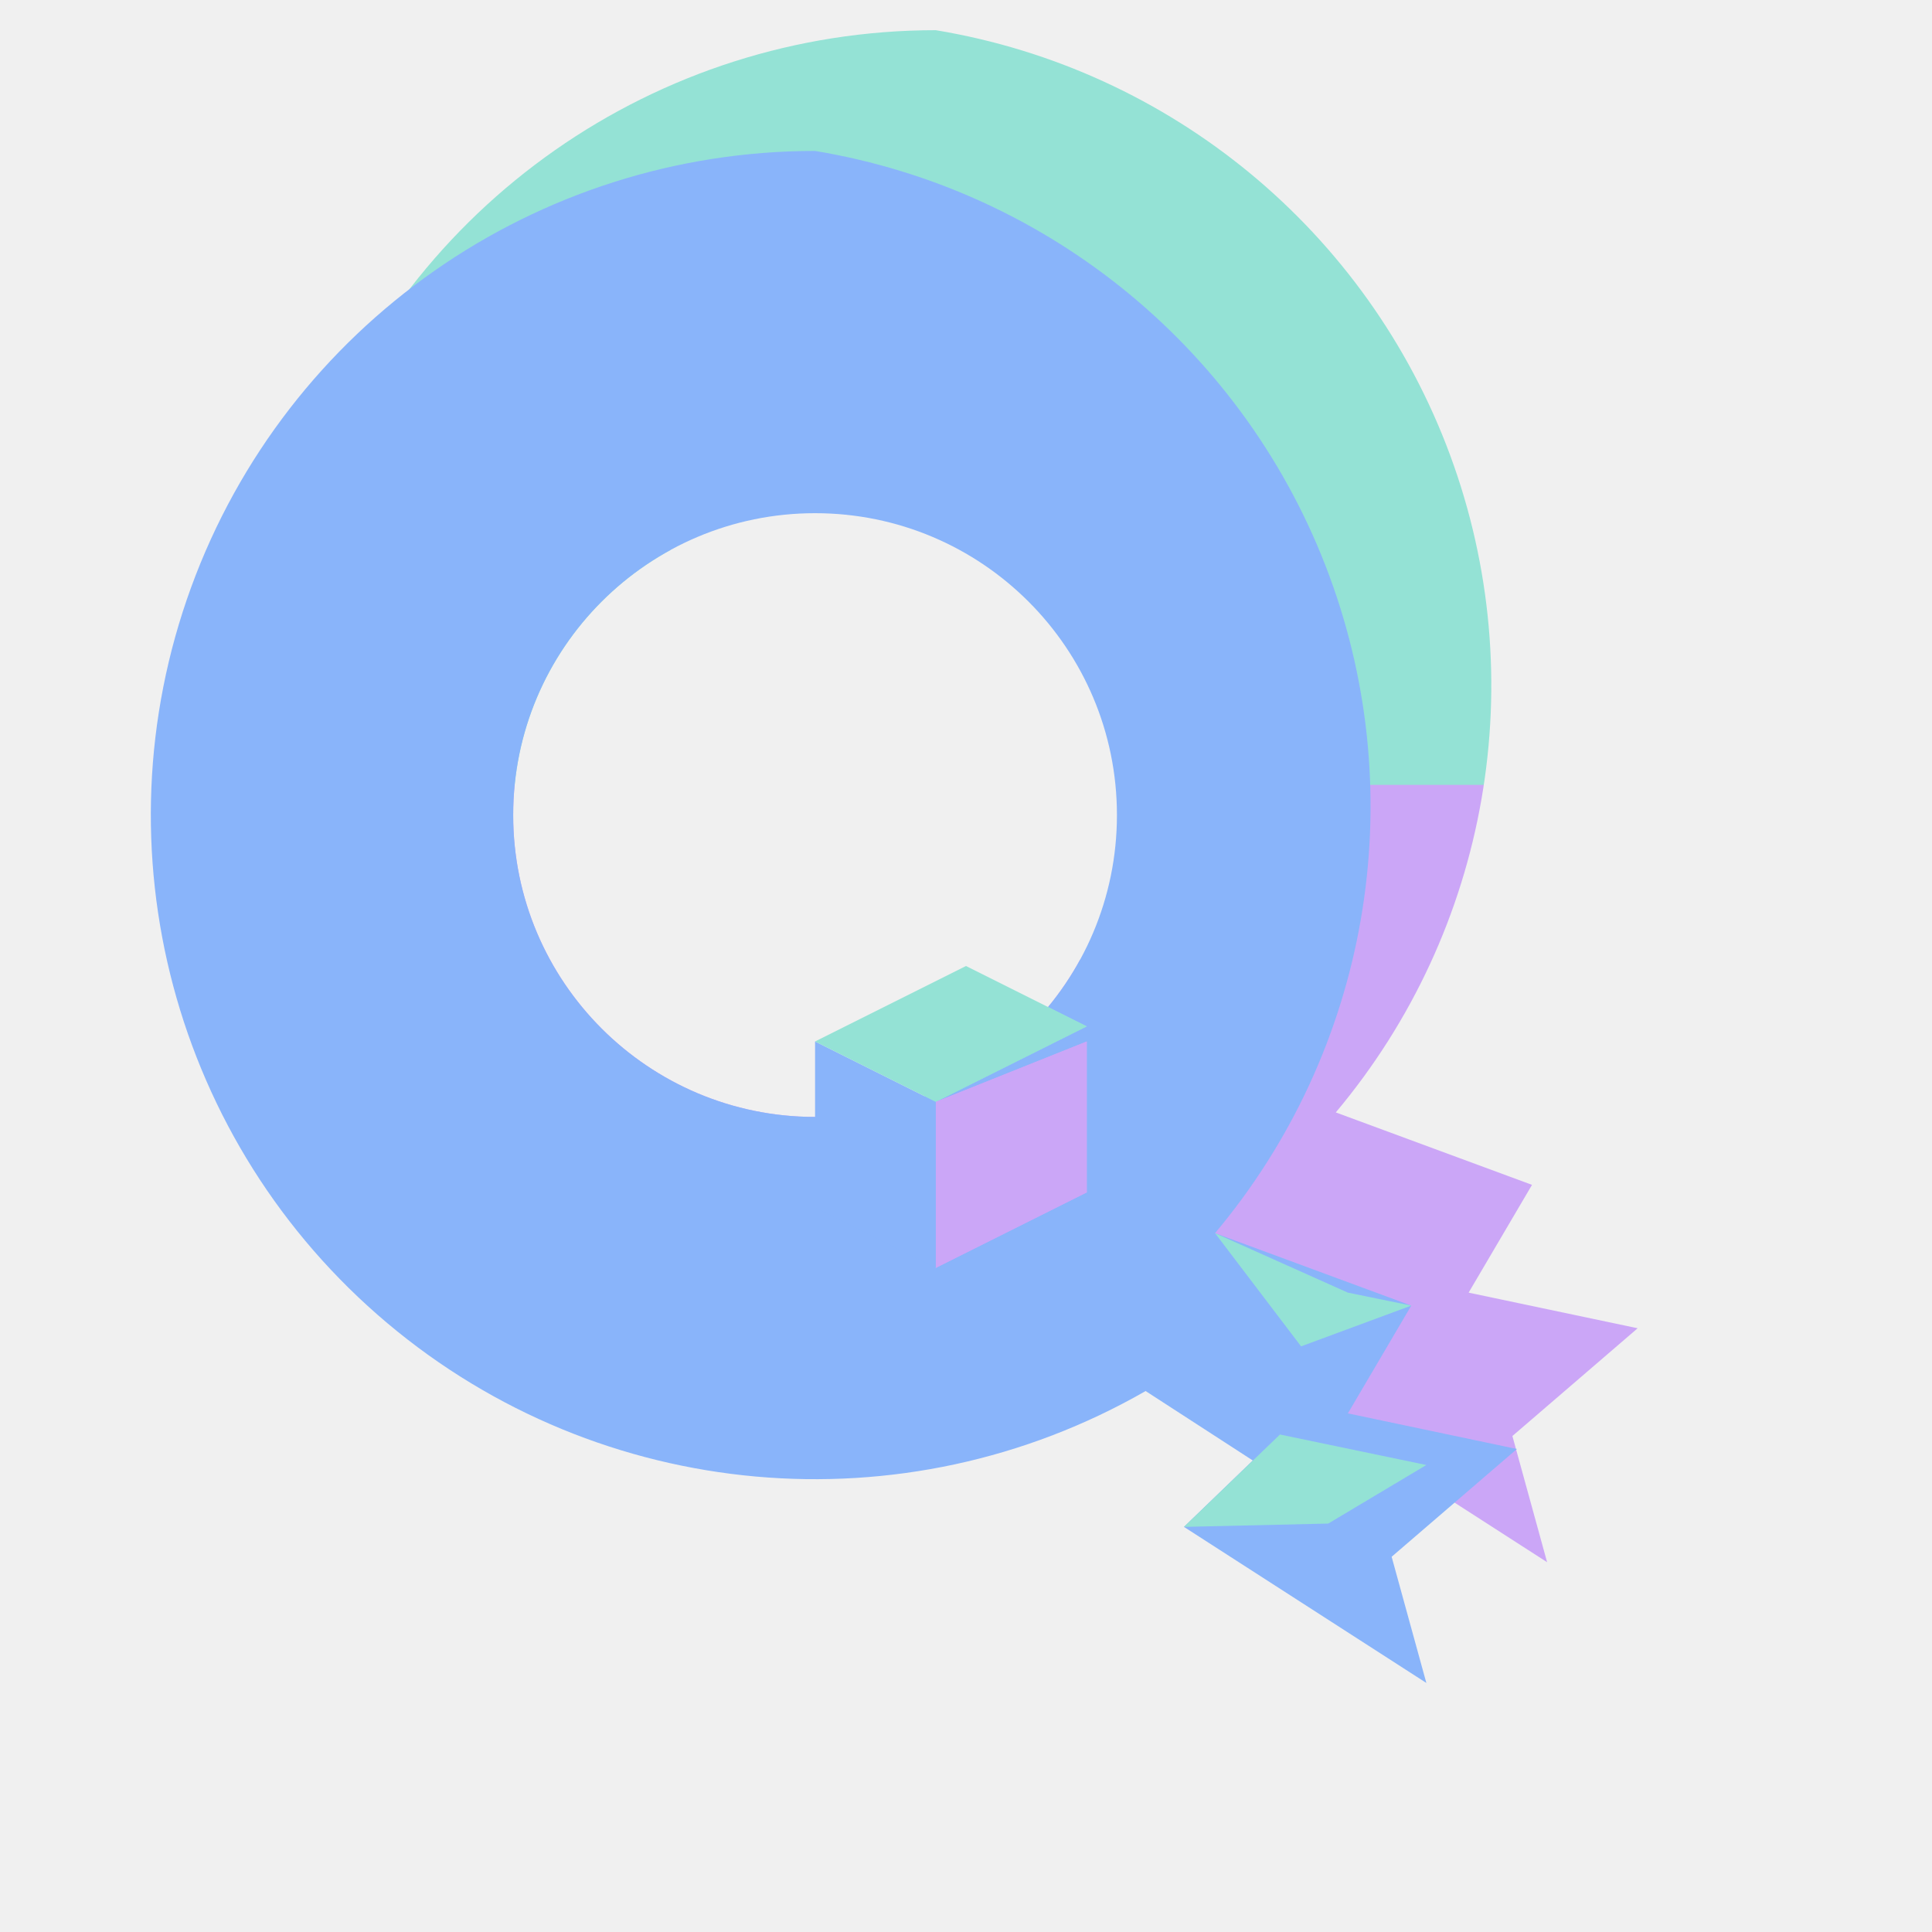
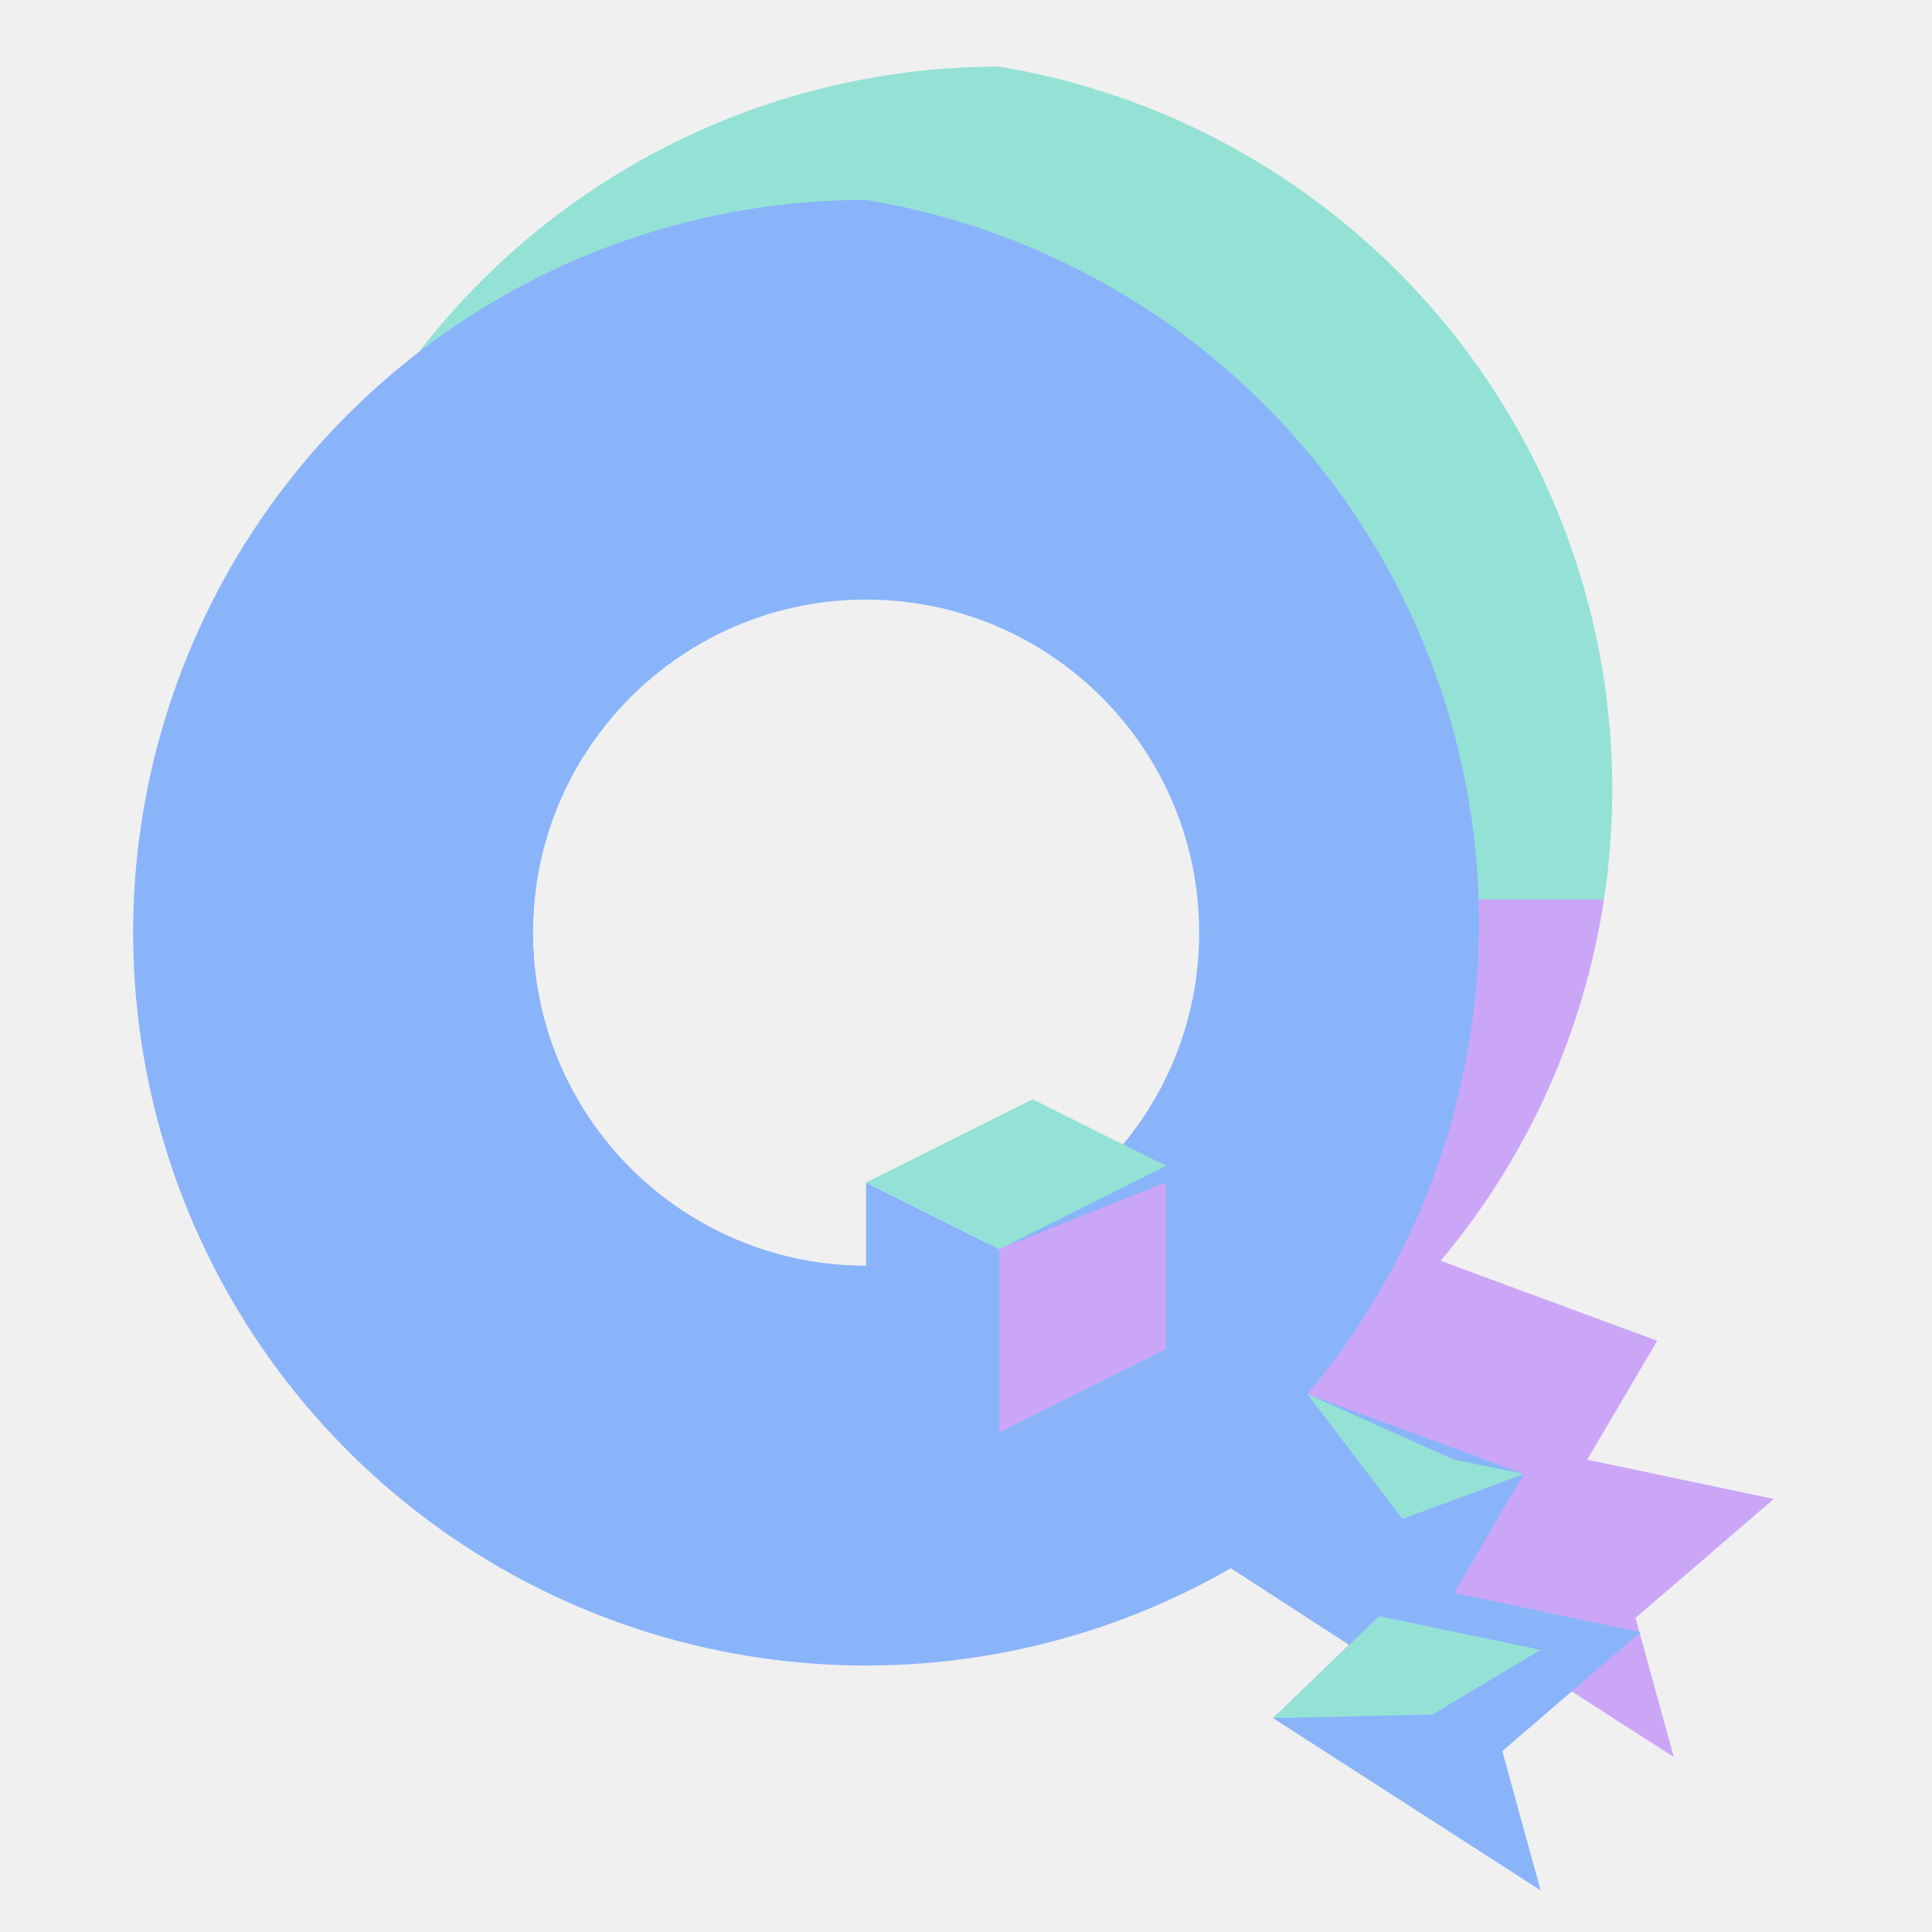
- <svg xmlns="http://www.w3.org/2000/svg" viewBox="0 0 64 64" role="img" aria-label="qmb">
+ <svg xmlns="http://www.w3.org/2000/svg" viewBox="1 -1 58 58" role="img" aria-label="qmb">
  <defs>
    <path id="q-silhouette" d="M27 5a22 22 0 1 0 10.95 41.08l3.55 2.3-2.28 2.2 8.03 5.17-1.15-4.18 4.15-3.57-5.6-1.18 2.1-3.57-6.5-2.4A22 22 0 0 0 27 5Zm0 12a10 10 0 1 1 0 20 10 10 0 0 1 0-20Z" fill-rule="evenodd" />
    <mask id="depth-mask" maskUnits="userSpaceOnUse" x="0" y="0" width="64" height="64">
      <rect width="64" height="64" fill="black" />
      <use href="#q-silhouette" transform="translate(4 -4)" fill="white" />
      <circle cx="27" cy="27" r="10" fill="black" />
    </mask>
    <clipPath id="front-clip">
      <use href="#q-silhouette" />
    </clipPath>
  </defs>
  <g mask="url(#depth-mask)">
    <rect width="64" height="64" fill="#CBA6F7" />
    <path d="M0 0H64V26H0Z" fill="#94E2D5" />
  </g>
  <use href="#q-silhouette" fill="#89B4FA" />
  <g clip-path="url(#front-clip)">
    <path d="M27 34.5 32 32l4 2-5 2.5Z" fill="#94E2D5" />
    <path d="m31 36.5 5-2v5l-5 2.5Z" fill="#CBA6F7" />
  </g>
  <path d="M27 34.5 31 36.5V42l-4-2Z" fill="#89B4FA" />
  <path d="M27 34.5 32 32l4 2-5 2.5Z" fill="#94E2D5" />
  <path d="m31 36.5 5-2v5l-5 2.5Z" fill="#CBA6F7" />
  <path d="m40.25 40.85 4.4 1.97 2.1.43-3.65 1.35Z" fill="#94E2D5" />
  <path d="m39.22 50.58 3.18-3.06 4.85 1.01-3.25 1.94Z" fill="#94E2D5" />
</svg>
